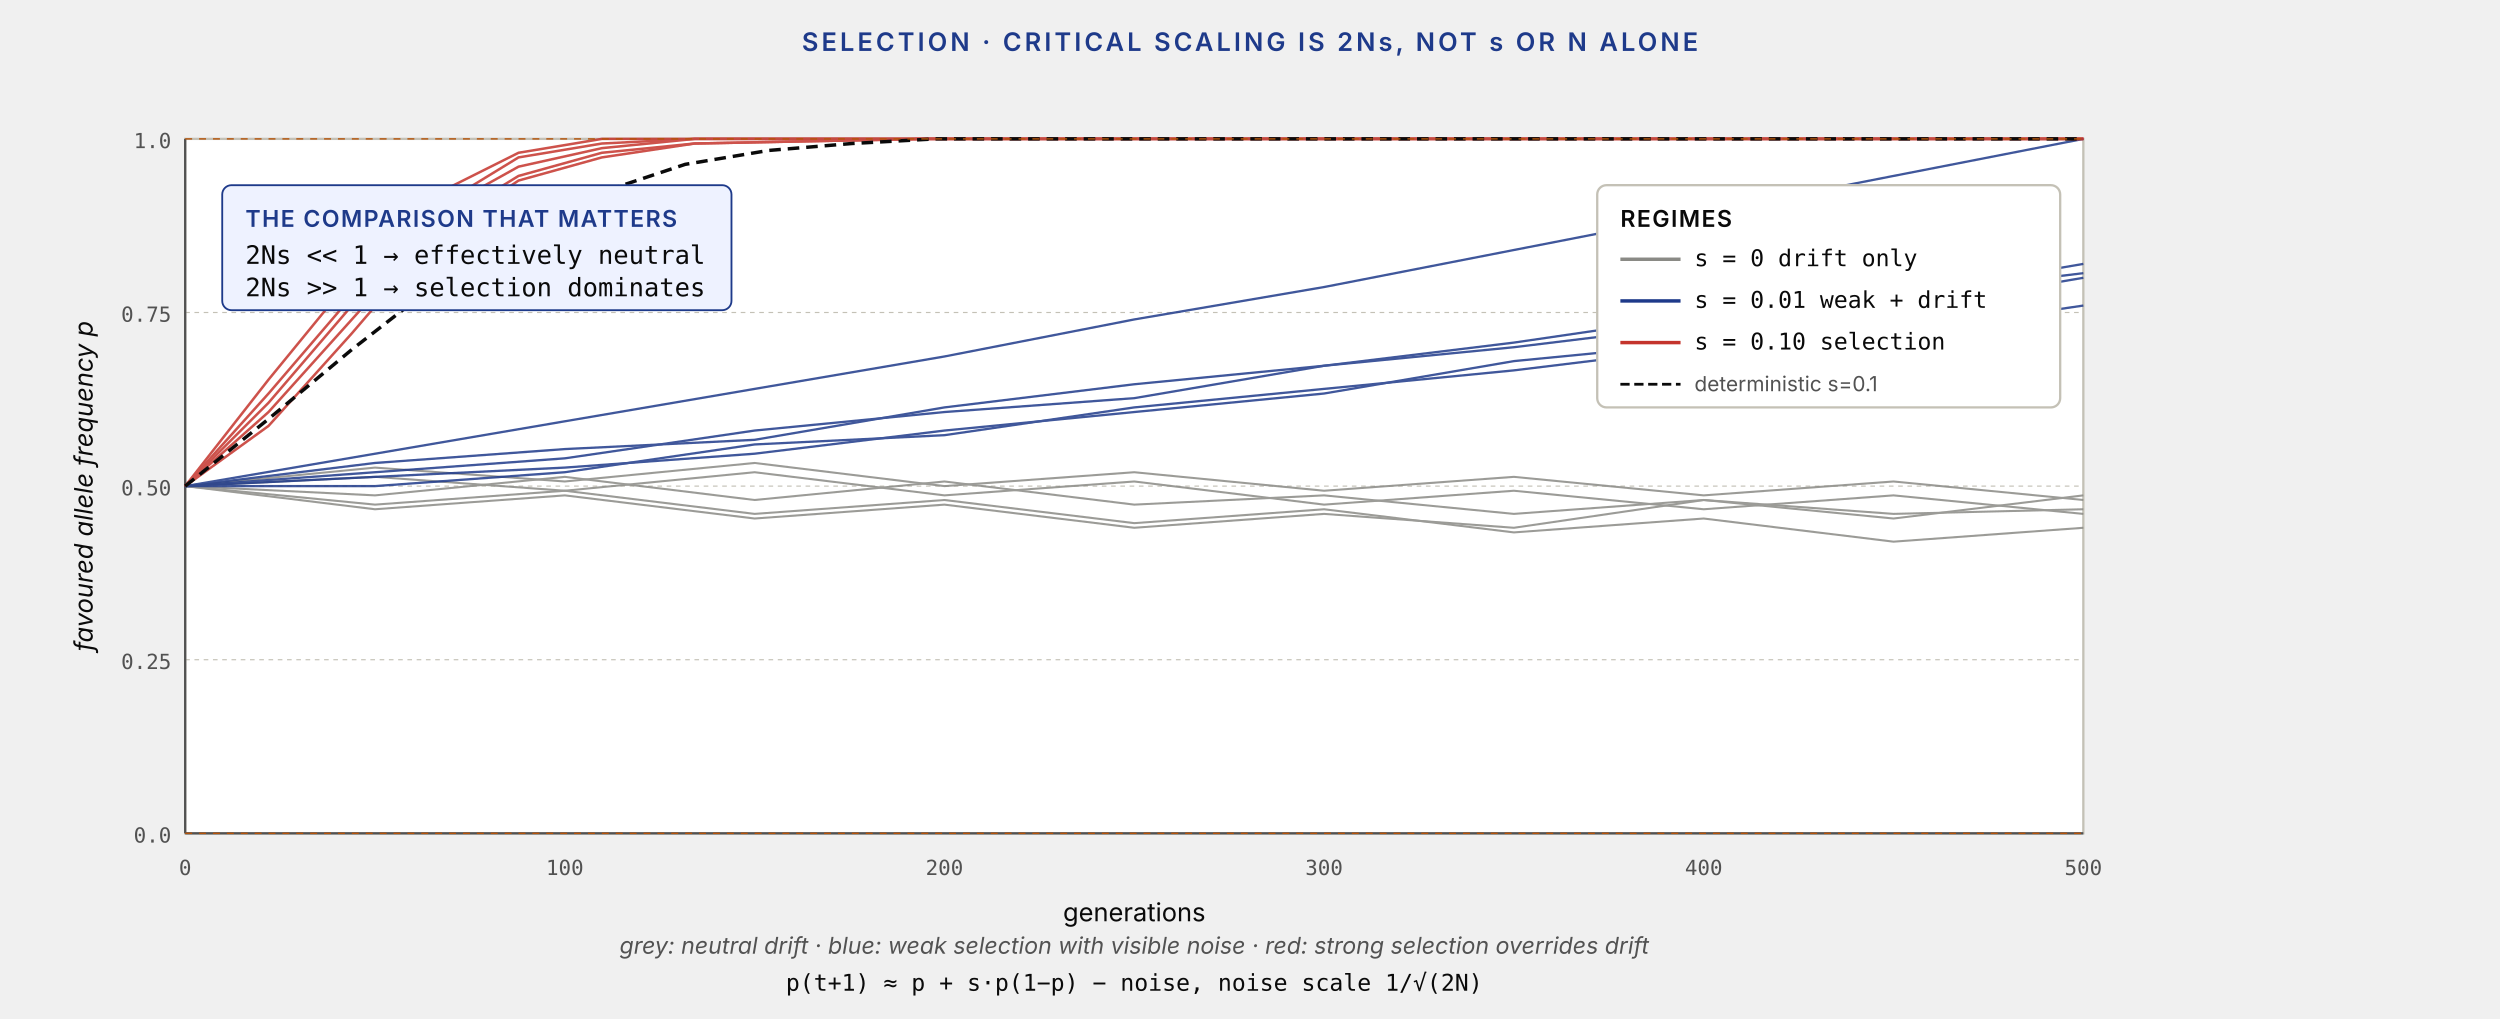
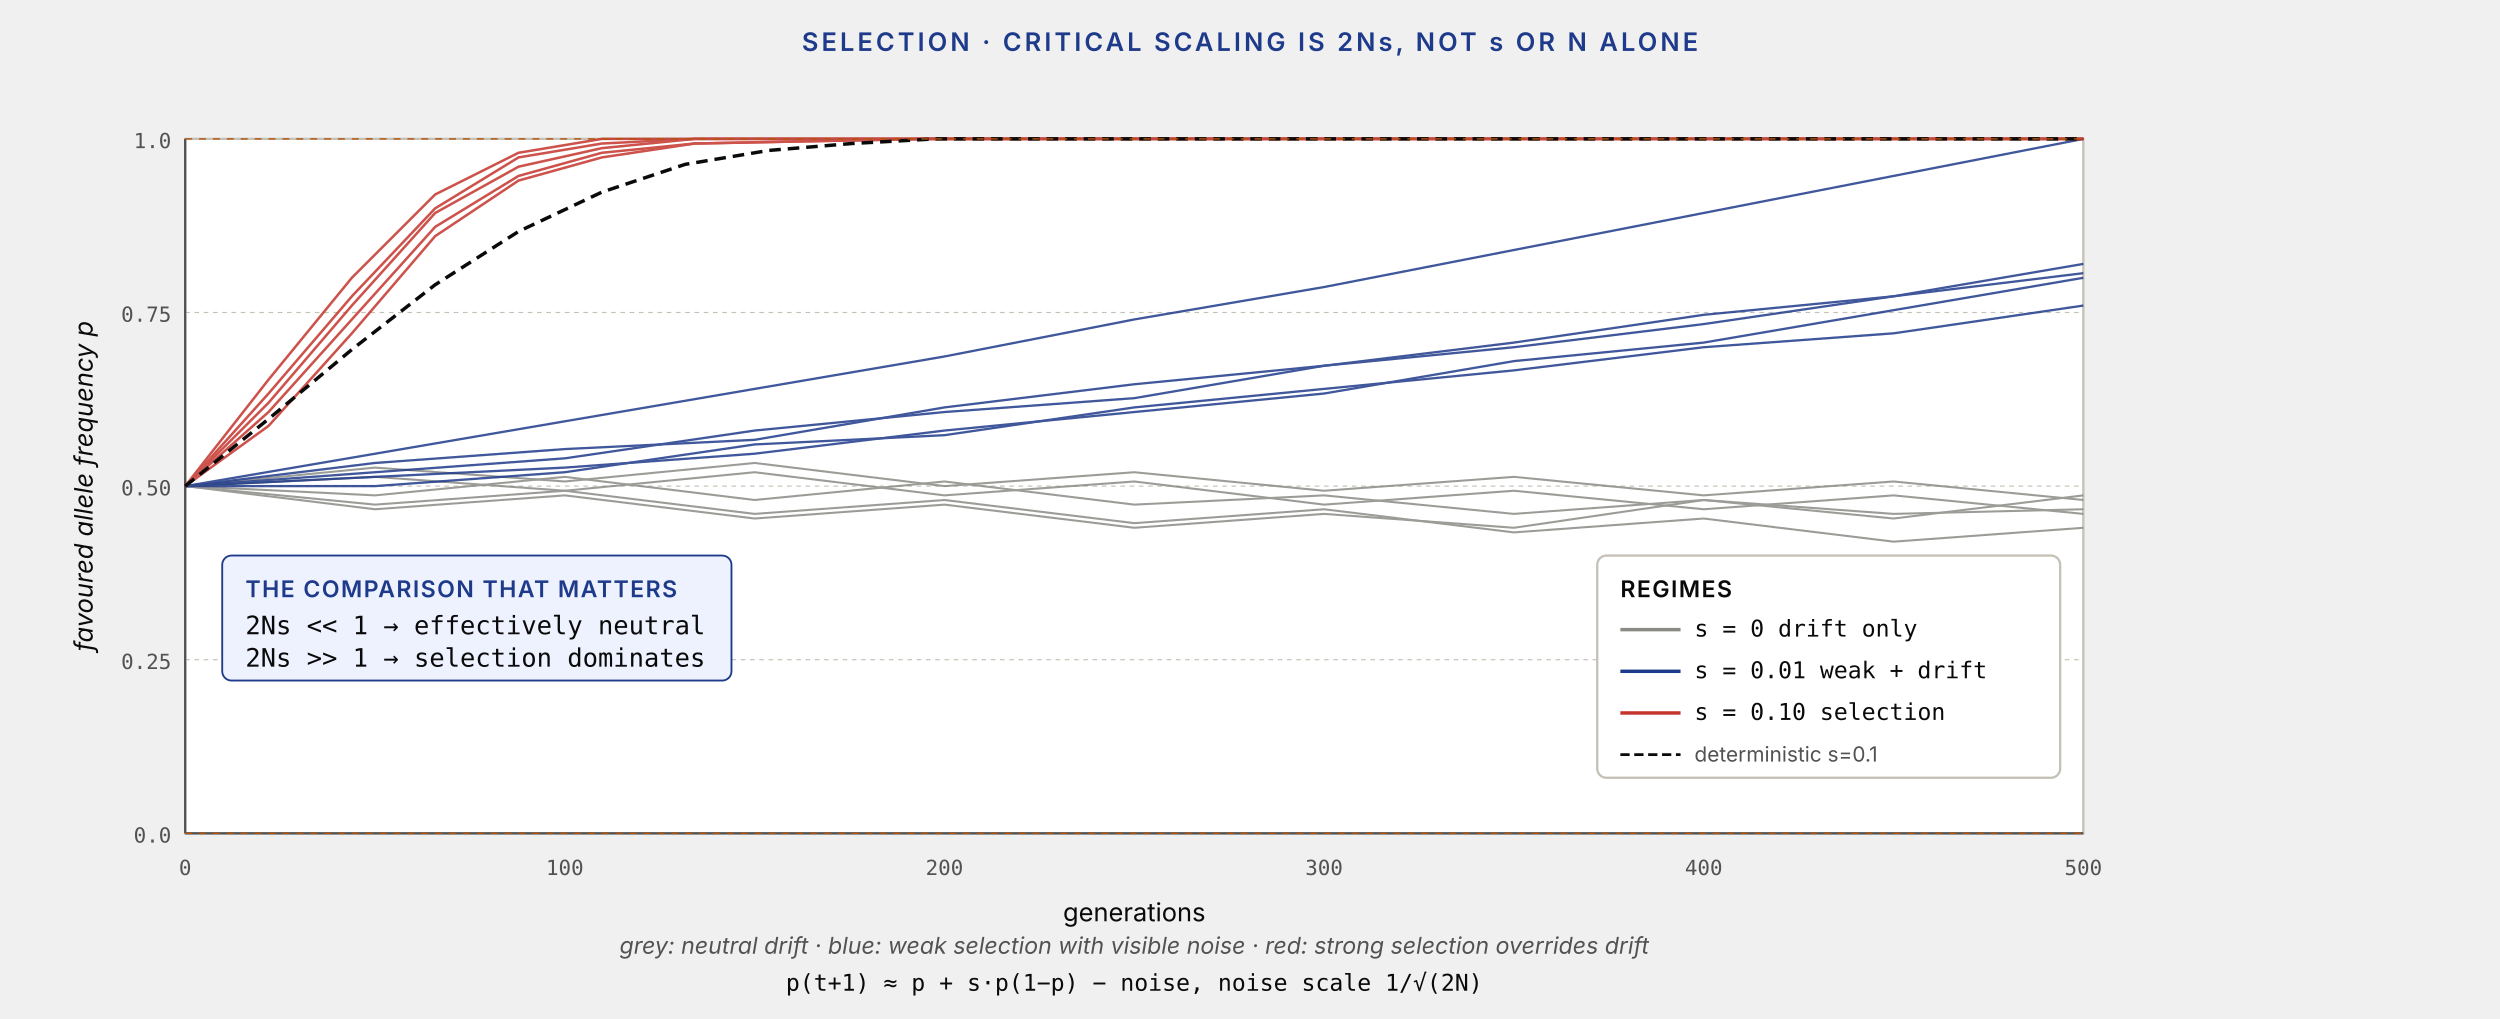
<svg xmlns="http://www.w3.org/2000/svg" viewBox="0 0 1080 440" role="img" aria-labelledby="t d">
  <text x="540" y="22" text-anchor="middle" font-family="Inter, sans-serif" font-size="11" font-weight="600" fill="#1e3a8a" letter-spacing="0.12em">SELECTION · CRITICAL SCALING IS 2Ns, NOT s OR N ALONE</text>
  <rect x="80" y="60" width="820" height="300" fill="#ffffff" stroke="#c4c1b6" />
  <g stroke="#c4c1b6" stroke-width="0.5" stroke-dasharray="2 2">
    <line x1="80" y1="135" x2="900" y2="135" />
    <line x1="80" y1="210" x2="900" y2="210" />
    <line x1="80" y1="285" x2="900" y2="285" />
  </g>
  <line x1="80" y1="360" x2="900" y2="360" stroke="#525252" />
  <line x1="80" y1="60" x2="80" y2="360" stroke="#525252" />
  <g font-family="JetBrains Mono, monospace" font-size="9" fill="#525252" text-anchor="middle">
    <text x="80" y="378">0</text>
    <text x="244" y="378">100</text>
    <text x="408" y="378">200</text>
    <text x="572" y="378">300</text>
    <text x="736" y="378">400</text>
    <text x="900" y="378">500</text>
  </g>
  <text x="490" y="398" text-anchor="middle" font-family="Inter, sans-serif" font-size="11" fill="#0a0a0a">generations</text>
  <g font-family="JetBrains Mono, monospace" font-size="9" fill="#525252" text-anchor="end">
    <text x="74" y="64">1.0</text>
    <text x="74" y="139">0.75</text>
    <text x="74" y="214">0.50</text>
    <text x="74" y="289">0.25</text>
    <text x="74" y="364">0.0</text>
  </g>
  <text x="40" y="210" text-anchor="middle" font-family="Inter, sans-serif" font-size="11" fill="#0a0a0a" font-style="italic" transform="rotate(-90 40 210)">favoured allele frequency p</text>
  <g stroke="#8a8a85" stroke-width="0.9" fill="none" opacity="0.85">
    <path d="M 80 210 L 162 218 L 244 212 L 326 222 L 408 216 L 490 226 L 572 220 L 654 230 L 736 224 L 818 234 L 900 228" />
    <path d="M 80 210 L 162 202 L 244 208 L 326 200 L 408 210 L 490 204 L 572 212 L 654 206 L 736 214 L 818 208 L 900 216" />
    <path d="M 80 210 L 162 214 L 244 206 L 326 216 L 408 208 L 490 218 L 572 214 L 654 222 L 736 216 L 818 222 L 900 220" />
    <path d="M 80 210 L 162 206 L 244 212 L 326 204 L 408 214 L 490 208 L 572 218 L 654 212 L 736 220 L 818 214 L 900 222" />
    <path d="M 80 210 L 162 220 L 244 214 L 326 224 L 408 218 L 490 228 L 572 222 L 654 228 L 736 216 L 818 224 L 900 214" />
  </g>
  <g stroke="#1e3a8a" stroke-width="1" fill="none" opacity="0.85">
    <path d="M 80 210 L 162 196 L 244 182 L 326 168 L 408 154 L 490 138 L 572 124 L 654 108 L 736 92 L 818 76 L 900 60" />
    <path d="M 80 210 L 162 204 L 244 198 L 326 186 L 408 178 L 490 172 L 572 158 L 654 150 L 736 140 L 818 128 L 900 118" />
    <path d="M 80 210 L 162 210 L 244 204 L 326 192 L 408 188 L 490 176 L 572 168 L 654 160 L 736 150 L 818 144 L 900 132" />
    <path d="M 80 210 L 162 200 L 244 194 L 326 190 L 408 176 L 490 166 L 572 158 L 654 148 L 736 136 L 818 128 L 900 114" />
    <path d="M 80 210 L 162 206 L 244 202 L 326 196 L 408 186 L 490 178 L 572 170 L 654 156 L 736 148 L 818 134 L 900 120" />
  </g>
  <g stroke="#c4342c" stroke-width="1.1" fill="none" opacity="0.85">
    <path d="M 80 210 L 116 170 L 152 128 L 188 90  L 224 68  L 260 62  L 300 60  L 400 60 L 500 60 L 700 60 L 900 60" />
    <path d="M 80 210 L 116 178 L 152 138 L 188 98  L 224 76  L 260 66  L 300 62  L 400 60 L 500 60 L 700 60 L 900 60" />
    <path d="M 80 210 L 116 164 L 152 120 L 188 84  L 224 66  L 260 60  L 300 60  L 400 60 L 500 60 L 700 60 L 900 60" />
    <path d="M 80 210 L 116 174 L 152 132 L 188 92  L 224 72  L 260 64  L 300 60  L 400 60 L 500 60 L 700 60 L 900 60" />
    <path d="M 80 210 L 116 184 L 152 144 L 188 102 L 224 78  L 260 68  L 300 62  L 400 60 L 500 60 L 700 60 L 900 60" />
  </g>
  <path d="M 80 210 L 116 181 L 152 151 L 188 123 L 224 100 L 260 83 L 296 71 L 332 65 L 368 62 L 404 60 L 440 60 L 500 60 L 600 60 L 700 60 L 800 60 L 900 60" fill="none" stroke="#0a0a0a" stroke-width="1.5" stroke-dasharray="5 3" />
  <line x1="80" y1="60" x2="900" y2="60" stroke="#b45309" stroke-width="0.6" stroke-dasharray="3 3" />
  <line x1="80" y1="360" x2="900" y2="360" stroke="#b45309" stroke-width="0.6" stroke-dasharray="3 3" />
-   <g transform="translate(690 80)">
+   <g transform="translate(690 240)">
    <rect x="0" y="0" width="200" height="96" rx="4" fill="#ffffff" stroke="#c4c1b6" />
    <text x="10" y="18" font-family="Inter, sans-serif" font-size="10" font-weight="600" fill="#0a0a0a" letter-spacing="0.06em">REGIMES</text>
    <line x1="10" y1="32" x2="36" y2="32" stroke="#8a8a85" stroke-width="1.5" />
    <text x="42" y="35" font-family="JetBrains Mono, monospace" font-size="10" fill="#0a0a0a">s = 0       drift only</text>
    <line x1="10" y1="50" x2="36" y2="50" stroke="#1e3a8a" stroke-width="1.5" />
    <text x="42" y="53" font-family="JetBrains Mono, monospace" font-size="10" fill="#0a0a0a">s = 0.01    weak + drift</text>
    <line x1="10" y1="68" x2="36" y2="68" stroke="#c4342c" stroke-width="1.5" />
    <text x="42" y="71" font-family="JetBrains Mono, monospace" font-size="10" fill="#0a0a0a">s = 0.10    selection</text>
    <line x1="10" y1="86" x2="36" y2="86" stroke="#0a0a0a" stroke-width="1.2" stroke-dasharray="4 2" />
    <text x="42" y="89" font-family="Inter, sans-serif" font-size="9" fill="#525252">deterministic s=0.1</text>
  </g>
-   <g transform="translate(96 80)">
+   <g transform="translate(96 240)">
    <rect x="0" y="0" width="220" height="54" rx="4" fill="#eef2ff" stroke="#1e3a8a" stroke-width="0.8" />
    <text x="10" y="18" font-family="Inter, sans-serif" font-size="10" font-weight="600" fill="#1e3a8a" letter-spacing="0.06em">THE COMPARISON THAT MATTERS</text>
    <text x="10" y="34" font-family="JetBrains Mono, monospace" font-size="11" fill="#0a0a0a">2Ns &lt;&lt; 1  →  effectively neutral</text>
    <text x="10" y="48" font-family="JetBrains Mono, monospace" font-size="11" fill="#0a0a0a">2Ns &gt;&gt; 1  →  selection dominates</text>
  </g>
  <g transform="translate(80 400)">
    <text x="410" y="12" text-anchor="middle" font-family="Inter, sans-serif" font-size="10" fill="#525252" font-style="italic">grey: neutral drift  ·  blue: weak selection with visible noise  ·  red: strong selection overrides drift</text>
    <text x="410" y="28" text-anchor="middle" font-family="JetBrains Mono, monospace" font-size="10" fill="#0a0a0a">p(t+1) ≈ p + s·p(1−p) − noise,  noise scale 1/√(2N)</text>
  </g>
</svg>
